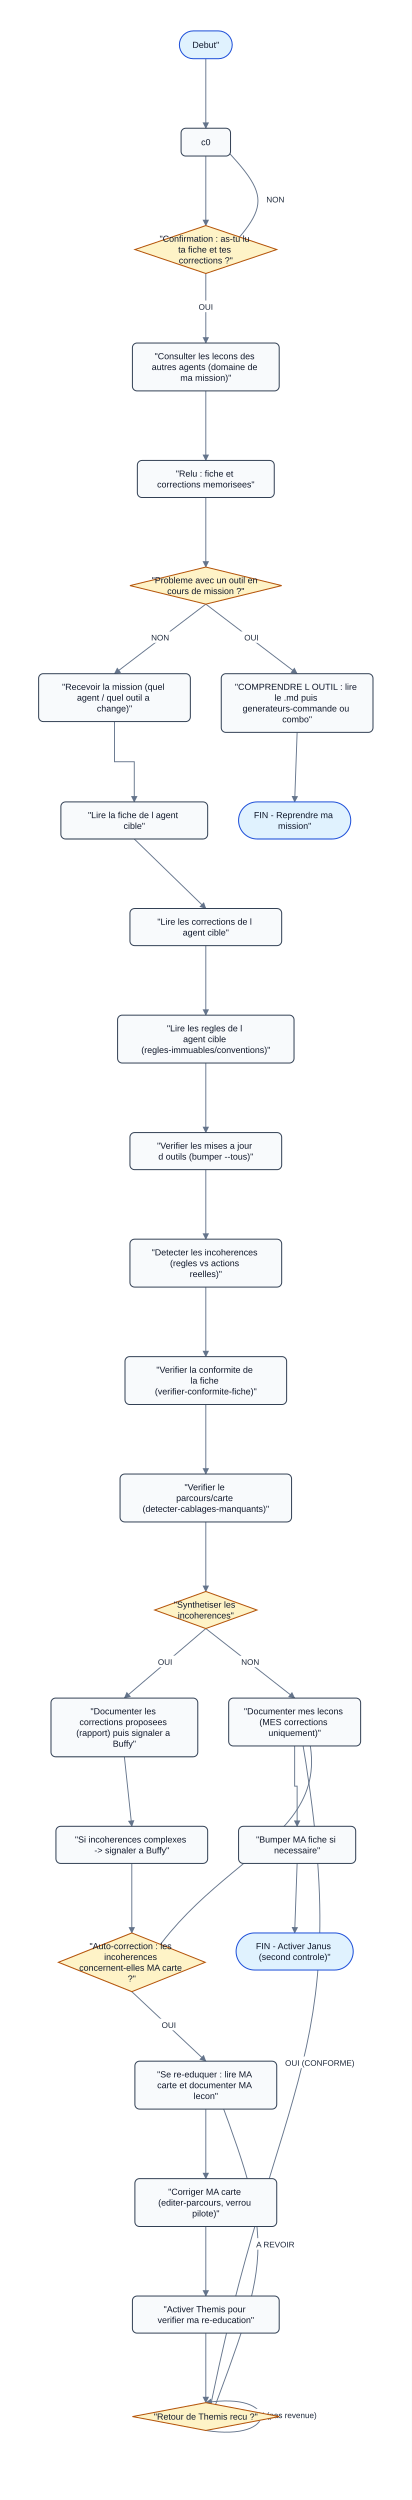
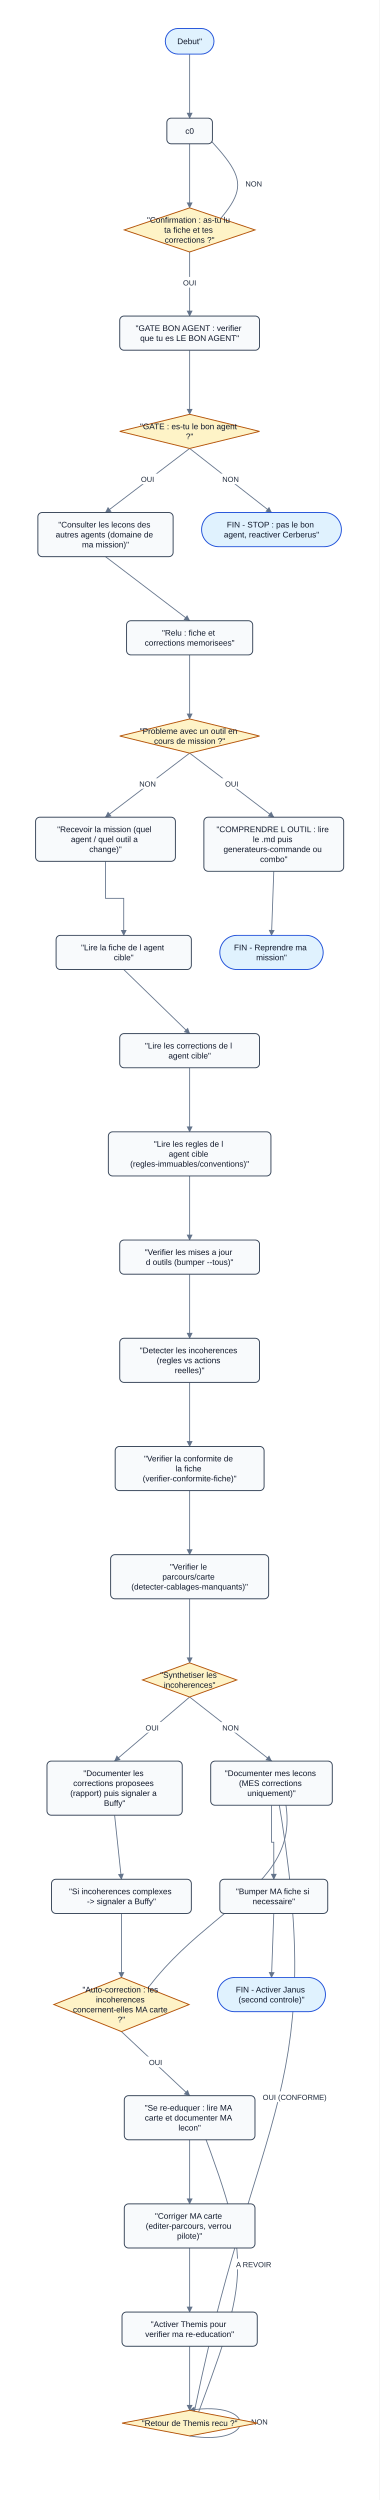
- <svg xmlns="http://www.w3.org/2000/svg" width="533" height="3236" viewBox="0 0 533 3236" font-family="Arial, Helvetica, sans-serif">
+ <svg xmlns="http://www.w3.org/2000/svg" width="533" height="3512" viewBox="0 0 533 3512" font-family="Arial, Helvetica, sans-serif">
  <defs>
    <marker id="fleche" viewBox="0 0 10 10" refX="9" refY="5" markerWidth="7" markerHeight="7" orient="auto-start-reverse">
      <path d="M 0 0 L 10 5 L 0 10 z" fill="#64748b" />
    </marker>
  </defs>
-   <rect width="533" height="3236" fill="#ffffff" />
+   <rect width="533" height="3512" fill="#ffffff" />
  <path d="M 266.4 76.0 L 266.4 166.0" fill="none" stroke="#64748b" stroke-width="1.2" marker-end="url(#fleche)" />
  <path d="M 266.4 202.0 L 266.4 292.0" fill="none" stroke="#64748b" stroke-width="1.2" marker-end="url(#fleche)" />
  <path d="M 266.4 354.0 C 356.4 260.0, 356.4 260.0, 266.4 166.0" fill="none" stroke="#64748b" stroke-width="1.2" marker-end="url(#fleche)" />
  <rect x="342.0" y="250.0" width="28.8" height="15" rx="3" fill="#ffffff" stroke="none" />
  <text x="356.4" y="262.0" text-anchor="middle" font-size="10.5" fill="#1e293b">NON</text>
  <path d="M 266.4 354.0 L 266.4 444.0" fill="none" stroke="#64748b" stroke-width="1.2" marker-end="url(#fleche)" />
  <rect x="252.0" y="389.0" width="28.8" height="15" rx="3" fill="#ffffff" stroke="none" />
  <text x="266.4" y="401.0" text-anchor="middle" font-size="10.5" fill="#1e293b">OUI</text>
-   <path d="M 266.4 644.0 L 266.4 734.0" fill="none" stroke="#64748b" stroke-width="1.2" marker-end="url(#fleche)" />
-   <path d="M 266.4 506.0 L 266.4 596.0" fill="none" stroke="#64748b" stroke-width="1.2" marker-end="url(#fleche)" />
-   <path d="M 148.2 934.0 V 986.0 H 173.8 V 1038.0" fill="none" stroke="#64748b" stroke-width="1.2" marker-end="url(#fleche)" />
-   <path d="M 161.0 2274.0 L 170.6 2364.0" fill="none" stroke="#64748b" stroke-width="1.2" marker-end="url(#fleche)" />
-   <path d="M 170.6 2412.0 L 170.6 2502.0" fill="none" stroke="#64748b" stroke-width="1.2" marker-end="url(#fleche)" />
-   <path d="M 170.6 2578.0 L 266.4 2668.0" fill="none" stroke="#64748b" stroke-width="1.2" marker-end="url(#fleche)" />
-   <rect x="204.1" y="2613.0" width="28.8" height="15" rx="3" fill="#ffffff" stroke="none" />
-   <text x="218.5" y="2625.0" text-anchor="middle" font-size="10.5" fill="#1e293b">OUI</text>
-   <path d="M 170.6 2578.0 C 260.6 2388.0, 471.4 2388.0, 381.4 2198.0" fill="none" stroke="#64748b" stroke-width="1.2" marker-end="url(#fleche)" />
-   <rect x="351.6" y="2378.0" width="28.8" height="15" rx="3" fill="#ffffff" stroke="none" />
-   <text x="366.0" y="2390.0" text-anchor="middle" font-size="10.5" fill="#1e293b">NON</text>
-   <path d="M 381.4 2260.0 V 2312.0 H 384.6 V 2364.0" fill="none" stroke="#64748b" stroke-width="1.2" marker-end="url(#fleche)" />
-   <path d="M 384.6 2412.0 L 381.4 2502.0" fill="none" stroke="#64748b" stroke-width="1.2" marker-end="url(#fleche)" />
-   <path d="M 266.4 2730.0 L 266.4 2820.0" fill="none" stroke="#64748b" stroke-width="1.2" marker-end="url(#fleche)" />
-   <path d="M 266.4 2882.0 L 266.4 2972.0" fill="none" stroke="#64748b" stroke-width="1.2" marker-end="url(#fleche)" />
-   <path d="M 266.4 3020.0 L 266.4 3110.0" fill="none" stroke="#64748b" stroke-width="1.2" marker-end="url(#fleche)" />
-   <path d="M 266.4 3146.0 C 356.4 2672.0, 471.4 2672.0, 381.4 2198.0" fill="none" stroke="#64748b" stroke-width="1.2" marker-end="url(#fleche)" />
-   <rect x="368.7" y="2662.0" width="90.4" height="15" rx="3" fill="#ffffff" stroke="none" />
-   <text x="413.9" y="2674.0" text-anchor="middle" font-size="10.5" fill="#1e293b">OUI (CONFORME)</text>
-   <path d="M 266.4 3146.0 C 356.4 2907.0, 356.4 2907.0, 266.4 2668.0" fill="none" stroke="#64748b" stroke-width="1.2" marker-end="url(#fleche)" />
-   <rect x="328.0" y="2897.0" width="56.8" height="15" rx="3" fill="#ffffff" stroke="none" />
-   <text x="356.4" y="2909.0" text-anchor="middle" font-size="10.5" fill="#1e293b">A REVOIR</text>
-   <path d="M 266.4 3146.0 C 361.4 3161.0, 361.4 3095.0, 266.4 3110.0" fill="none" stroke="#64748b" stroke-width="1.2" marker-end="url(#fleche)" />
-   <rect x="310.8" y="3118.0" width="107.2" height="15" rx="3" fill="#ffffff" stroke="none" />
-   <text x="364.4" y="3130.0" text-anchor="middle" font-size="10.5" fill="#1e293b">NON (pas revenue)</text>
-   <path d="M 173.8 1086.0 L 266.4 1176.0" fill="none" stroke="#64748b" stroke-width="1.2" marker-end="url(#fleche)" />
-   <path d="M 266.4 1224.0 L 266.4 1314.0" fill="none" stroke="#64748b" stroke-width="1.2" marker-end="url(#fleche)" />
-   <path d="M 266.4 1376.0 L 266.4 1466.0" fill="none" stroke="#64748b" stroke-width="1.2" marker-end="url(#fleche)" />
-   <path d="M 266.4 1514.0 L 266.4 1604.0" fill="none" stroke="#64748b" stroke-width="1.2" marker-end="url(#fleche)" />
-   <path d="M 266.4 1666.0 L 266.4 1756.0" fill="none" stroke="#64748b" stroke-width="1.2" marker-end="url(#fleche)" />
-   <path d="M 266.4 1818.0 L 266.4 1908.0" fill="none" stroke="#64748b" stroke-width="1.2" marker-end="url(#fleche)" />
-   <path d="M 266.4 1970.0 L 266.4 2060.0" fill="none" stroke="#64748b" stroke-width="1.2" marker-end="url(#fleche)" />
-   <path d="M 266.4 2108.0 L 161.0 2198.0" fill="none" stroke="#64748b" stroke-width="1.2" marker-end="url(#fleche)" />
-   <rect x="199.3" y="2143.0" width="28.8" height="15" rx="3" fill="#ffffff" stroke="none" />
-   <text x="213.7" y="2155.0" text-anchor="middle" font-size="10.5" fill="#1e293b">OUI</text>
-   <path d="M 266.4 2108.0 L 381.4 2198.0" fill="none" stroke="#64748b" stroke-width="1.2" marker-end="url(#fleche)" />
-   <rect x="309.5" y="2143.0" width="28.8" height="15" rx="3" fill="#ffffff" stroke="none" />
-   <text x="323.9" y="2155.0" text-anchor="middle" font-size="10.5" fill="#1e293b">NON</text>
-   <path d="M 266.4 782.0 L 384.6 872.0" fill="none" stroke="#64748b" stroke-width="1.2" marker-end="url(#fleche)" />
-   <rect x="311.1" y="817.0" width="28.8" height="15" rx="3" fill="#ffffff" stroke="none" />
-   <text x="325.5" y="829.0" text-anchor="middle" font-size="10.5" fill="#1e293b">OUI</text>
-   <path d="M 266.4 782.0 L 148.2 872.0" fill="none" stroke="#64748b" stroke-width="1.2" marker-end="url(#fleche)" />
-   <rect x="192.9" y="817.0" width="28.8" height="15" rx="3" fill="#ffffff" stroke="none" />
-   <text x="207.3" y="829.0" text-anchor="middle" font-size="10.5" fill="#1e293b">NON</text>
-   <path d="M 384.6 948.0 L 381.4 1038.0" fill="none" stroke="#64748b" stroke-width="1.2" marker-end="url(#fleche)" />
+   <path d="M 266.4 920.0 L 266.4 1010.0" fill="none" stroke="#64748b" stroke-width="1.2" marker-end="url(#fleche)" />
+   <path d="M 148.2 782.0 L 266.4 872.0" fill="none" stroke="#64748b" stroke-width="1.2" marker-end="url(#fleche)" />
+   <path d="M 266.4 492.0 L 266.4 582.0" fill="none" stroke="#64748b" stroke-width="1.2" marker-end="url(#fleche)" />
+   <path d="M 266.4 630.0 L 148.2 720.0" fill="none" stroke="#64748b" stroke-width="1.2" marker-end="url(#fleche)" />
+   <rect x="192.9" y="665.0" width="28.8" height="15" rx="3" fill="#ffffff" stroke="none" />
+   <text x="207.3" y="677.0" text-anchor="middle" font-size="10.5" fill="#1e293b">OUI</text>
+   <path d="M 266.4 630.0 L 381.4 720.0" fill="none" stroke="#64748b" stroke-width="1.2" marker-end="url(#fleche)" />
+   <rect x="309.5" y="665.0" width="28.8" height="15" rx="3" fill="#ffffff" stroke="none" />
+   <text x="323.9" y="677.0" text-anchor="middle" font-size="10.5" fill="#1e293b">NON</text>
+   <path d="M 148.2 1210.0 V 1262.0 H 173.8 V 1314.0" fill="none" stroke="#64748b" stroke-width="1.2" marker-end="url(#fleche)" />
+   <path d="M 161.0 2550.0 L 170.6 2640.0" fill="none" stroke="#64748b" stroke-width="1.2" marker-end="url(#fleche)" />
+   <path d="M 170.6 2688.0 L 170.6 2778.0" fill="none" stroke="#64748b" stroke-width="1.2" marker-end="url(#fleche)" />
+   <path d="M 170.6 2854.0 L 266.4 2944.0" fill="none" stroke="#64748b" stroke-width="1.2" marker-end="url(#fleche)" />
+   <rect x="204.1" y="2889.0" width="28.8" height="15" rx="3" fill="#ffffff" stroke="none" />
+   <text x="218.5" y="2901.0" text-anchor="middle" font-size="10.5" fill="#1e293b">OUI</text>
+   <path d="M 170.6 2854.0 C 260.6 2664.0, 471.4 2664.0, 381.4 2474.0" fill="none" stroke="#64748b" stroke-width="1.2" marker-end="url(#fleche)" />
+   <rect x="351.6" y="2654.0" width="28.8" height="15" rx="3" fill="#ffffff" stroke="none" />
+   <text x="366.0" y="2666.0" text-anchor="middle" font-size="10.5" fill="#1e293b">NON</text>
+   <path d="M 381.4 2536.0 V 2588.0 H 384.6 V 2640.0" fill="none" stroke="#64748b" stroke-width="1.2" marker-end="url(#fleche)" />
+   <path d="M 384.6 2688.0 L 381.4 2778.0" fill="none" stroke="#64748b" stroke-width="1.2" marker-end="url(#fleche)" />
+   <path d="M 266.4 3006.0 L 266.4 3096.0" fill="none" stroke="#64748b" stroke-width="1.2" marker-end="url(#fleche)" />
+   <path d="M 266.4 3158.0 L 266.4 3248.0" fill="none" stroke="#64748b" stroke-width="1.2" marker-end="url(#fleche)" />
+   <path d="M 266.4 3296.0 L 266.4 3386.0" fill="none" stroke="#64748b" stroke-width="1.2" marker-end="url(#fleche)" />
+   <path d="M 266.4 3422.0 C 356.4 2948.0, 471.4 2948.0, 381.4 2474.0" fill="none" stroke="#64748b" stroke-width="1.2" marker-end="url(#fleche)" />
+   <rect x="368.7" y="2938.0" width="90.4" height="15" rx="3" fill="#ffffff" stroke="none" />
+   <text x="413.9" y="2950.0" text-anchor="middle" font-size="10.5" fill="#1e293b">OUI (CONFORME)</text>
+   <path d="M 266.4 3422.0 C 356.4 3183.0, 356.4 3183.0, 266.4 2944.0" fill="none" stroke="#64748b" stroke-width="1.2" marker-end="url(#fleche)" />
+   <rect x="328.0" y="3173.0" width="56.8" height="15" rx="3" fill="#ffffff" stroke="none" />
+   <text x="356.4" y="3185.0" text-anchor="middle" font-size="10.5" fill="#1e293b">A REVOIR</text>
+   <path d="M 266.4 3422.0 C 361.4 3437.0, 361.4 3371.0, 266.4 3386.0" fill="none" stroke="#64748b" stroke-width="1.2" marker-end="url(#fleche)" />
+   <rect x="350.0" y="3394.0" width="28.8" height="15" rx="3" fill="#ffffff" stroke="none" />
+   <text x="364.4" y="3406.0" text-anchor="middle" font-size="10.5" fill="#1e293b">NON</text>
+   <path d="M 173.8 1362.0 L 266.4 1452.0" fill="none" stroke="#64748b" stroke-width="1.2" marker-end="url(#fleche)" />
+   <path d="M 266.4 1500.0 L 266.4 1590.0" fill="none" stroke="#64748b" stroke-width="1.2" marker-end="url(#fleche)" />
+   <path d="M 266.4 1652.0 L 266.4 1742.0" fill="none" stroke="#64748b" stroke-width="1.2" marker-end="url(#fleche)" />
+   <path d="M 266.4 1790.0 L 266.4 1880.0" fill="none" stroke="#64748b" stroke-width="1.2" marker-end="url(#fleche)" />
+   <path d="M 266.4 1942.0 L 266.4 2032.0" fill="none" stroke="#64748b" stroke-width="1.2" marker-end="url(#fleche)" />
+   <path d="M 266.4 2094.0 L 266.4 2184.0" fill="none" stroke="#64748b" stroke-width="1.2" marker-end="url(#fleche)" />
+   <path d="M 266.4 2246.0 L 266.4 2336.0" fill="none" stroke="#64748b" stroke-width="1.2" marker-end="url(#fleche)" />
+   <path d="M 266.4 2384.0 L 161.0 2474.0" fill="none" stroke="#64748b" stroke-width="1.2" marker-end="url(#fleche)" />
+   <rect x="199.3" y="2419.0" width="28.8" height="15" rx="3" fill="#ffffff" stroke="none" />
+   <text x="213.7" y="2431.0" text-anchor="middle" font-size="10.5" fill="#1e293b">OUI</text>
+   <path d="M 266.4 2384.0 L 381.4 2474.0" fill="none" stroke="#64748b" stroke-width="1.2" marker-end="url(#fleche)" />
+   <rect x="309.5" y="2419.0" width="28.8" height="15" rx="3" fill="#ffffff" stroke="none" />
+   <text x="323.9" y="2431.0" text-anchor="middle" font-size="10.5" fill="#1e293b">NON</text>
+   <path d="M 266.4 1058.0 L 384.6 1148.0" fill="none" stroke="#64748b" stroke-width="1.2" marker-end="url(#fleche)" />
+   <rect x="311.1" y="1093.0" width="28.8" height="15" rx="3" fill="#ffffff" stroke="none" />
+   <text x="325.5" y="1105.0" text-anchor="middle" font-size="10.5" fill="#1e293b">OUI</text>
+   <path d="M 266.4 1058.0 L 148.2 1148.0" fill="none" stroke="#64748b" stroke-width="1.2" marker-end="url(#fleche)" />
+   <rect x="192.9" y="1093.0" width="28.8" height="15" rx="3" fill="#ffffff" stroke="none" />
+   <text x="207.3" y="1105.0" text-anchor="middle" font-size="10.5" fill="#1e293b">NON</text>
+   <path d="M 384.6 1224.0 L 381.4 1314.0" fill="none" stroke="#64748b" stroke-width="1.2" marker-end="url(#fleche)" />
  <rect x="232.2" y="40.0" width="68.4" height="36.0" rx="18.0" fill="#e0f2fe" stroke="#1d4ed8" stroke-width="1.3" />
  <text x="266.4" y="62.0" text-anchor="middle" font-size="11.5" fill="#0f172a">
    <tspan x="266.4" dy="0">Debut"</tspan>
  </text>
  <rect x="234.4" y="166.0" width="64.0" height="36.0" rx="6.0" fill="#f8fafc" stroke="#334155" stroke-width="1.3" />
  <text x="266.4" y="188.0" text-anchor="middle" font-size="11.5" fill="#0f172a">
    <tspan x="266.4" dy="0">c0</tspan>
  </text>
  <path d="M 266.4 292.0 L 358.2 323.0 L 266.4 354.0 L 174.6 323.0 Z" fill="#fef3c7" stroke="#b45309" stroke-width="1.3" />
  <text x="266.4" y="313.0" text-anchor="middle" font-size="11.5" fill="#0f172a">
    <tspan x="266.4" dy="0">"Confirmation : as-tu lu</tspan>
    <tspan x="266.4" dy="14">ta fiche et tes</tspan>
    <tspan x="266.4" dy="14">corrections ?"</tspan>
  </text>
-   <rect x="177.8" y="596.0" width="177.2" height="48.0" rx="6.0" fill="#f8fafc" stroke="#334155" stroke-width="1.3" />
-   <text x="266.4" y="617.0" text-anchor="middle" font-size="11.5" fill="#0f172a">
+   <rect x="177.8" y="872.0" width="177.2" height="48.0" rx="6.0" fill="#f8fafc" stroke="#334155" stroke-width="1.3" />
+   <text x="266.4" y="893.0" text-anchor="middle" font-size="11.5" fill="#0f172a">
    <tspan x="266.4" dy="0">"Relu : fiche et</tspan>
    <tspan x="266.4" dy="14">corrections memorisees"</tspan>
  </text>
-   <rect x="171.4" y="444.0" width="190.0" height="62.0" rx="6.0" fill="#f8fafc" stroke="#334155" stroke-width="1.3" />
+   <rect x="53.2" y="720.0" width="190.0" height="62.0" rx="6.0" fill="#f8fafc" stroke="#334155" stroke-width="1.3" />
+   <text x="148.2" y="741.0" text-anchor="middle" font-size="11.5" fill="#0f172a">
+     <tspan x="148.2" dy="0">"Consulter les lecons des</tspan>
+     <tspan x="148.2" dy="14">autres agents (domaine de</tspan>
+     <tspan x="148.2" dy="14">ma mission)"</tspan>
+   </text>
+   <rect x="168.2" y="444.0" width="196.4" height="48.0" rx="6.0" fill="#f8fafc" stroke="#334155" stroke-width="1.3" />
  <text x="266.4" y="465.0" text-anchor="middle" font-size="11.5" fill="#0f172a">
-     <tspan x="266.4" dy="0">"Consulter les lecons des</tspan>
-     <tspan x="266.4" dy="14">autres agents (domaine de</tspan>
-     <tspan x="266.4" dy="14">ma mission)"</tspan>
-   </text>
-   <rect x="50.0" y="872.0" width="196.4" height="62.0" rx="6.0" fill="#f8fafc" stroke="#334155" stroke-width="1.3" />
-   <text x="148.2" y="893.0" text-anchor="middle" font-size="11.5" fill="#0f172a">
+     <tspan x="266.4" dy="0">"GATE BON AGENT : verifier</tspan>
+     <tspan x="266.4" dy="14">que tu es LE BON AGENT"</tspan>
+   </text>
+   <path d="M 266.4 582.0 L 364.6 606.0 L 266.4 630.0 L 168.2 606.0 Z" fill="#fef3c7" stroke="#b45309" stroke-width="1.3" />
+   <text x="266.4" y="603.0" text-anchor="middle" font-size="11.5" fill="#0f172a">
+     <tspan x="266.4" dy="0">"GATE : es-tu le bon agent</tspan>
+     <tspan x="266.4" dy="14">?"</tspan>
+   </text>
+   <rect x="283.2" y="720.0" width="196.4" height="48.0" rx="24.0" fill="#e0f2fe" stroke="#1d4ed8" stroke-width="1.3" />
+   <text x="381.4" y="741.0" text-anchor="middle" font-size="11.5" fill="#0f172a">
+     <tspan x="381.4" dy="0">FIN - STOP : pas le bon</tspan>
+     <tspan x="381.4" dy="14">agent, reactiver Cerberus"</tspan>
+   </text>
+   <rect x="50.0" y="1148.0" width="196.4" height="62.0" rx="6.0" fill="#f8fafc" stroke="#334155" stroke-width="1.3" />
+   <text x="148.2" y="1169.0" text-anchor="middle" font-size="11.5" fill="#0f172a">
    <tspan x="148.2" dy="0">"Recevoir la mission (quel</tspan>
    <tspan x="148.2" dy="14">agent / quel outil a</tspan>
    <tspan x="148.2" dy="14">change)"</tspan>
  </text>
-   <rect x="66.0" y="2198.0" width="190.0" height="76.0" rx="6.0" fill="#f8fafc" stroke="#334155" stroke-width="1.3" />
-   <text x="161.0" y="2219.0" text-anchor="middle" font-size="11.5" fill="#0f172a">
+   <rect x="66.0" y="2474.0" width="190.0" height="76.0" rx="6.0" fill="#f8fafc" stroke="#334155" stroke-width="1.3" />
+   <text x="161.0" y="2495.0" text-anchor="middle" font-size="11.5" fill="#0f172a">
    <tspan x="161.0" dy="0">"Documenter les</tspan>
    <tspan x="161.0" dy="14">corrections proposees</tspan>
    <tspan x="161.0" dy="14">(rapport) puis signaler a</tspan>
    <tspan x="161.0" dy="14">Buffy"</tspan>
  </text>
-   <rect x="72.4" y="2364.0" width="196.4" height="48.0" rx="6.0" fill="#f8fafc" stroke="#334155" stroke-width="1.3" />
-   <text x="170.6" y="2385.0" text-anchor="middle" font-size="11.5" fill="#0f172a">
+   <rect x="72.4" y="2640.0" width="196.4" height="48.0" rx="6.0" fill="#f8fafc" stroke="#334155" stroke-width="1.3" />
+   <text x="170.6" y="2661.0" text-anchor="middle" font-size="11.5" fill="#0f172a">
    <tspan x="170.6" dy="0">"Si incoherences complexes</tspan>
    <tspan x="170.6" dy="14">-&gt; signaler a Buffy"</tspan>
  </text>
-   <path d="M 170.6 2502.0 L 265.6 2540.0 L 170.6 2578.0 L 75.6 2540.0 Z" fill="#fef3c7" stroke="#b45309" stroke-width="1.3" />
-   <text x="170.6" y="2523.0" text-anchor="middle" font-size="11.5" fill="#0f172a">
+   <path d="M 170.6 2778.0 L 265.6 2816.0 L 170.6 2854.0 L 75.6 2816.0 Z" fill="#fef3c7" stroke="#b45309" stroke-width="1.3" />
+   <text x="170.6" y="2799.0" text-anchor="middle" font-size="11.5" fill="#0f172a">
    <tspan x="170.6" dy="0">"Auto-correction : les</tspan>
    <tspan x="170.6" dy="14">incoherences</tspan>
    <tspan x="170.6" dy="14">concernent-elles MA carte</tspan>
    <tspan x="170.6" dy="14">?"</tspan>
  </text>
-   <rect x="296.0" y="2198.0" width="170.8" height="62.0" rx="6.0" fill="#f8fafc" stroke="#334155" stroke-width="1.3" />
-   <text x="381.4" y="2219.0" text-anchor="middle" font-size="11.5" fill="#0f172a">
+   <rect x="296.0" y="2474.0" width="170.8" height="62.0" rx="6.0" fill="#f8fafc" stroke="#334155" stroke-width="1.3" />
+   <text x="381.4" y="2495.0" text-anchor="middle" font-size="11.5" fill="#0f172a">
    <tspan x="381.4" dy="0">"Documenter mes lecons</tspan>
    <tspan x="381.4" dy="14">(MES corrections</tspan>
    <tspan x="381.4" dy="14">uniquement)"</tspan>
  </text>
-   <rect x="308.8" y="2364.0" width="151.6" height="48.0" rx="6.0" fill="#f8fafc" stroke="#334155" stroke-width="1.3" />
-   <text x="384.6" y="2385.0" text-anchor="middle" font-size="11.5" fill="#0f172a">
+   <rect x="308.8" y="2640.0" width="151.6" height="48.0" rx="6.0" fill="#f8fafc" stroke="#334155" stroke-width="1.3" />
+   <text x="384.6" y="2661.0" text-anchor="middle" font-size="11.5" fill="#0f172a">
    <tspan x="384.6" dy="0">"Bumper MA fiche si</tspan>
    <tspan x="384.6" dy="14">necessaire"</tspan>
  </text>
-   <rect x="305.6" y="2502.0" width="151.6" height="48.0" rx="24.0" fill="#e0f2fe" stroke="#1d4ed8" stroke-width="1.3" />
-   <text x="381.4" y="2523.0" text-anchor="middle" font-size="11.5" fill="#0f172a">
+   <rect x="305.6" y="2778.0" width="151.6" height="48.0" rx="24.0" fill="#e0f2fe" stroke="#1d4ed8" stroke-width="1.3" />
+   <text x="381.4" y="2799.0" text-anchor="middle" font-size="11.5" fill="#0f172a">
    <tspan x="381.4" dy="0">FIN - Activer Janus</tspan>
    <tspan x="381.4" dy="14">(second controle)"</tspan>
  </text>
-   <rect x="174.6" y="2668.0" width="183.6" height="62.0" rx="6.0" fill="#f8fafc" stroke="#334155" stroke-width="1.3" />
-   <text x="266.4" y="2689.0" text-anchor="middle" font-size="11.5" fill="#0f172a">
+   <rect x="174.6" y="2944.0" width="183.6" height="62.0" rx="6.0" fill="#f8fafc" stroke="#334155" stroke-width="1.3" />
+   <text x="266.4" y="2965.0" text-anchor="middle" font-size="11.5" fill="#0f172a">
    <tspan x="266.4" dy="0">"Se re-eduquer : lire MA</tspan>
    <tspan x="266.4" dy="14">carte et documenter MA</tspan>
    <tspan x="266.4" dy="14">lecon"</tspan>
  </text>
-   <rect x="174.6" y="2820.0" width="183.6" height="62.0" rx="6.0" fill="#f8fafc" stroke="#334155" stroke-width="1.3" />
-   <text x="266.4" y="2841.0" text-anchor="middle" font-size="11.5" fill="#0f172a">
+   <rect x="174.6" y="3096.0" width="183.6" height="62.0" rx="6.0" fill="#f8fafc" stroke="#334155" stroke-width="1.3" />
+   <text x="266.4" y="3117.0" text-anchor="middle" font-size="11.5" fill="#0f172a">
    <tspan x="266.4" dy="0">"Corriger MA carte</tspan>
    <tspan x="266.4" dy="14">(editer-parcours, verrou</tspan>
    <tspan x="266.4" dy="14">pilote)"</tspan>
  </text>
-   <rect x="171.4" y="2972.0" width="190.0" height="48.0" rx="6.0" fill="#f8fafc" stroke="#334155" stroke-width="1.3" />
-   <text x="266.4" y="2993.0" text-anchor="middle" font-size="11.5" fill="#0f172a">
+   <rect x="171.4" y="3248.0" width="190.0" height="48.0" rx="6.0" fill="#f8fafc" stroke="#334155" stroke-width="1.3" />
+   <text x="266.4" y="3269.0" text-anchor="middle" font-size="11.5" fill="#0f172a">
    <tspan x="266.4" dy="0">"Activer Themis pour</tspan>
    <tspan x="266.4" dy="14">verifier ma re-education"</tspan>
  </text>
-   <path d="M 266.4 3110.0 L 361.4 3128.0 L 266.4 3146.0 L 171.4 3128.0 Z" fill="#fef3c7" stroke="#b45309" stroke-width="1.3" />
-   <text x="266.4" y="3132.0" text-anchor="middle" font-size="11.5" fill="#0f172a">
+   <path d="M 266.4 3386.0 L 361.4 3404.0 L 266.4 3422.0 L 171.4 3404.0 Z" fill="#fef3c7" stroke="#b45309" stroke-width="1.3" />
+   <text x="266.4" y="3408.0" text-anchor="middle" font-size="11.5" fill="#0f172a">
    <tspan x="266.4" dy="0">"Retour de Themis recu ?"</tspan>
  </text>
-   <rect x="78.8" y="1038.0" width="190.0" height="48.0" rx="6.0" fill="#f8fafc" stroke="#334155" stroke-width="1.3" />
-   <text x="173.8" y="1059.0" text-anchor="middle" font-size="11.5" fill="#0f172a">
+   <rect x="78.8" y="1314.0" width="190.0" height="48.0" rx="6.0" fill="#f8fafc" stroke="#334155" stroke-width="1.3" />
+   <text x="173.8" y="1335.0" text-anchor="middle" font-size="11.5" fill="#0f172a">
    <tspan x="173.8" dy="0">"Lire la fiche de l agent</tspan>
    <tspan x="173.8" dy="14">cible"</tspan>
  </text>
-   <rect x="168.2" y="1176.0" width="196.4" height="48.0" rx="6.0" fill="#f8fafc" stroke="#334155" stroke-width="1.3" />
-   <text x="266.4" y="1197.0" text-anchor="middle" font-size="11.5" fill="#0f172a">
+   <rect x="168.2" y="1452.0" width="196.4" height="48.0" rx="6.0" fill="#f8fafc" stroke="#334155" stroke-width="1.3" />
+   <text x="266.4" y="1473.0" text-anchor="middle" font-size="11.5" fill="#0f172a">
    <tspan x="266.4" dy="0">"Lire les corrections de l</tspan>
    <tspan x="266.4" dy="14">agent cible"</tspan>
  </text>
-   <rect x="152.2" y="1314.0" width="228.4" height="62.0" rx="6.0" fill="#f8fafc" stroke="#334155" stroke-width="1.3" />
-   <text x="266.4" y="1335.0" text-anchor="middle" font-size="11.5" fill="#0f172a">
+   <rect x="152.2" y="1590.0" width="228.4" height="62.0" rx="6.0" fill="#f8fafc" stroke="#334155" stroke-width="1.3" />
+   <text x="266.4" y="1611.0" text-anchor="middle" font-size="11.5" fill="#0f172a">
    <tspan x="266.4" dy="0">"Lire les regles de l</tspan>
    <tspan x="266.4" dy="14">agent cible</tspan>
    <tspan x="266.4" dy="14">(regles-immuables/conventions)"</tspan>
  </text>
-   <rect x="168.2" y="1466.0" width="196.4" height="48.0" rx="6.0" fill="#f8fafc" stroke="#334155" stroke-width="1.3" />
-   <text x="266.4" y="1487.0" text-anchor="middle" font-size="11.5" fill="#0f172a">
+   <rect x="168.2" y="1742.0" width="196.4" height="48.0" rx="6.0" fill="#f8fafc" stroke="#334155" stroke-width="1.3" />
+   <text x="266.4" y="1763.0" text-anchor="middle" font-size="11.5" fill="#0f172a">
    <tspan x="266.4" dy="0">"Verifier les mises a jour</tspan>
    <tspan x="266.4" dy="14">d outils (bumper --tous)"</tspan>
  </text>
-   <rect x="168.2" y="1604.0" width="196.4" height="62.0" rx="6.0" fill="#f8fafc" stroke="#334155" stroke-width="1.3" />
-   <text x="266.4" y="1625.0" text-anchor="middle" font-size="11.5" fill="#0f172a">
+   <rect x="168.2" y="1880.0" width="196.4" height="62.0" rx="6.0" fill="#f8fafc" stroke="#334155" stroke-width="1.3" />
+   <text x="266.4" y="1901.0" text-anchor="middle" font-size="11.5" fill="#0f172a">
    <tspan x="266.4" dy="0">"Detecter les incoherences</tspan>
    <tspan x="266.4" dy="14">(regles vs actions</tspan>
    <tspan x="266.4" dy="14">reelles)"</tspan>
  </text>
-   <rect x="161.8" y="1756.0" width="209.2" height="62.0" rx="6.0" fill="#f8fafc" stroke="#334155" stroke-width="1.3" />
-   <text x="266.4" y="1777.0" text-anchor="middle" font-size="11.5" fill="#0f172a">
+   <rect x="161.8" y="2032.0" width="209.2" height="62.0" rx="6.0" fill="#f8fafc" stroke="#334155" stroke-width="1.3" />
+   <text x="266.4" y="2053.0" text-anchor="middle" font-size="11.5" fill="#0f172a">
    <tspan x="266.4" dy="0">"Verifier la conformite de</tspan>
    <tspan x="266.4" dy="14">la fiche</tspan>
    <tspan x="266.4" dy="14">(verifier-conformite-fiche)"</tspan>
  </text>
-   <rect x="155.4" y="1908.0" width="222.0" height="62.0" rx="6.0" fill="#f8fafc" stroke="#334155" stroke-width="1.3" />
-   <text x="266.4" y="1929.0" text-anchor="middle" font-size="11.5" fill="#0f172a">
+   <rect x="155.4" y="2184.0" width="222.0" height="62.0" rx="6.0" fill="#f8fafc" stroke="#334155" stroke-width="1.3" />
+   <text x="266.4" y="2205.0" text-anchor="middle" font-size="11.5" fill="#0f172a">
    <tspan x="266.4" dy="0">"Verifier le</tspan>
    <tspan x="266.4" dy="14">parcours/carte</tspan>
    <tspan x="266.4" dy="14">(detecter-cablages-manquants)"</tspan>
  </text>
-   <path d="M 266.4 2060.0 L 332.6 2084.0 L 266.4 2108.0 L 200.2 2084.0 Z" fill="#fef3c7" stroke="#b45309" stroke-width="1.3" />
-   <text x="266.4" y="2081.0" text-anchor="middle" font-size="11.5" fill="#0f172a">
+   <path d="M 266.4 2336.0 L 332.6 2360.0 L 266.4 2384.0 L 200.2 2360.0 Z" fill="#fef3c7" stroke="#b45309" stroke-width="1.3" />
+   <text x="266.4" y="2357.0" text-anchor="middle" font-size="11.5" fill="#0f172a">
    <tspan x="266.4" dy="0">"Synthetiser les</tspan>
    <tspan x="266.4" dy="14">incoherences"</tspan>
  </text>
-   <path d="M 266.4 734.0 L 364.6 758.0 L 266.4 782.0 L 168.2 758.0 Z" fill="#fef3c7" stroke="#b45309" stroke-width="1.3" />
-   <text x="266.4" y="755.0" text-anchor="middle" font-size="11.5" fill="#0f172a">
+   <path d="M 266.4 1010.0 L 364.6 1034.0 L 266.4 1058.0 L 168.2 1034.0 Z" fill="#fef3c7" stroke="#b45309" stroke-width="1.3" />
+   <text x="266.4" y="1031.0" text-anchor="middle" font-size="11.5" fill="#0f172a">
    <tspan x="266.4" dy="0">"Probleme avec un outil en</tspan>
    <tspan x="266.4" dy="14">cours de mission ?"</tspan>
  </text>
-   <rect x="286.4" y="872.0" width="196.4" height="76.0" rx="6.0" fill="#f8fafc" stroke="#334155" stroke-width="1.3" />
-   <text x="384.6" y="893.0" text-anchor="middle" font-size="11.5" fill="#0f172a">
+   <rect x="286.4" y="1148.0" width="196.4" height="76.0" rx="6.0" fill="#f8fafc" stroke="#334155" stroke-width="1.3" />
+   <text x="384.6" y="1169.0" text-anchor="middle" font-size="11.5" fill="#0f172a">
    <tspan x="384.6" dy="0">"COMPRENDRE L OUTIL : lire</tspan>
    <tspan x="384.6" dy="14">le .md puis</tspan>
    <tspan x="384.6" dy="14">generateurs-commande ou</tspan>
    <tspan x="384.6" dy="14">combo"</tspan>
  </text>
-   <rect x="308.8" y="1038.0" width="145.2" height="48.0" rx="24.0" fill="#e0f2fe" stroke="#1d4ed8" stroke-width="1.3" />
-   <text x="381.4" y="1059.0" text-anchor="middle" font-size="11.5" fill="#0f172a">
+   <rect x="308.8" y="1314.0" width="145.2" height="48.0" rx="24.0" fill="#e0f2fe" stroke="#1d4ed8" stroke-width="1.3" />
+   <text x="381.4" y="1335.0" text-anchor="middle" font-size="11.5" fill="#0f172a">
    <tspan x="381.4" dy="0">FIN - Reprendre ma</tspan>
    <tspan x="381.4" dy="14">mission"</tspan>
  </text>
</svg>
